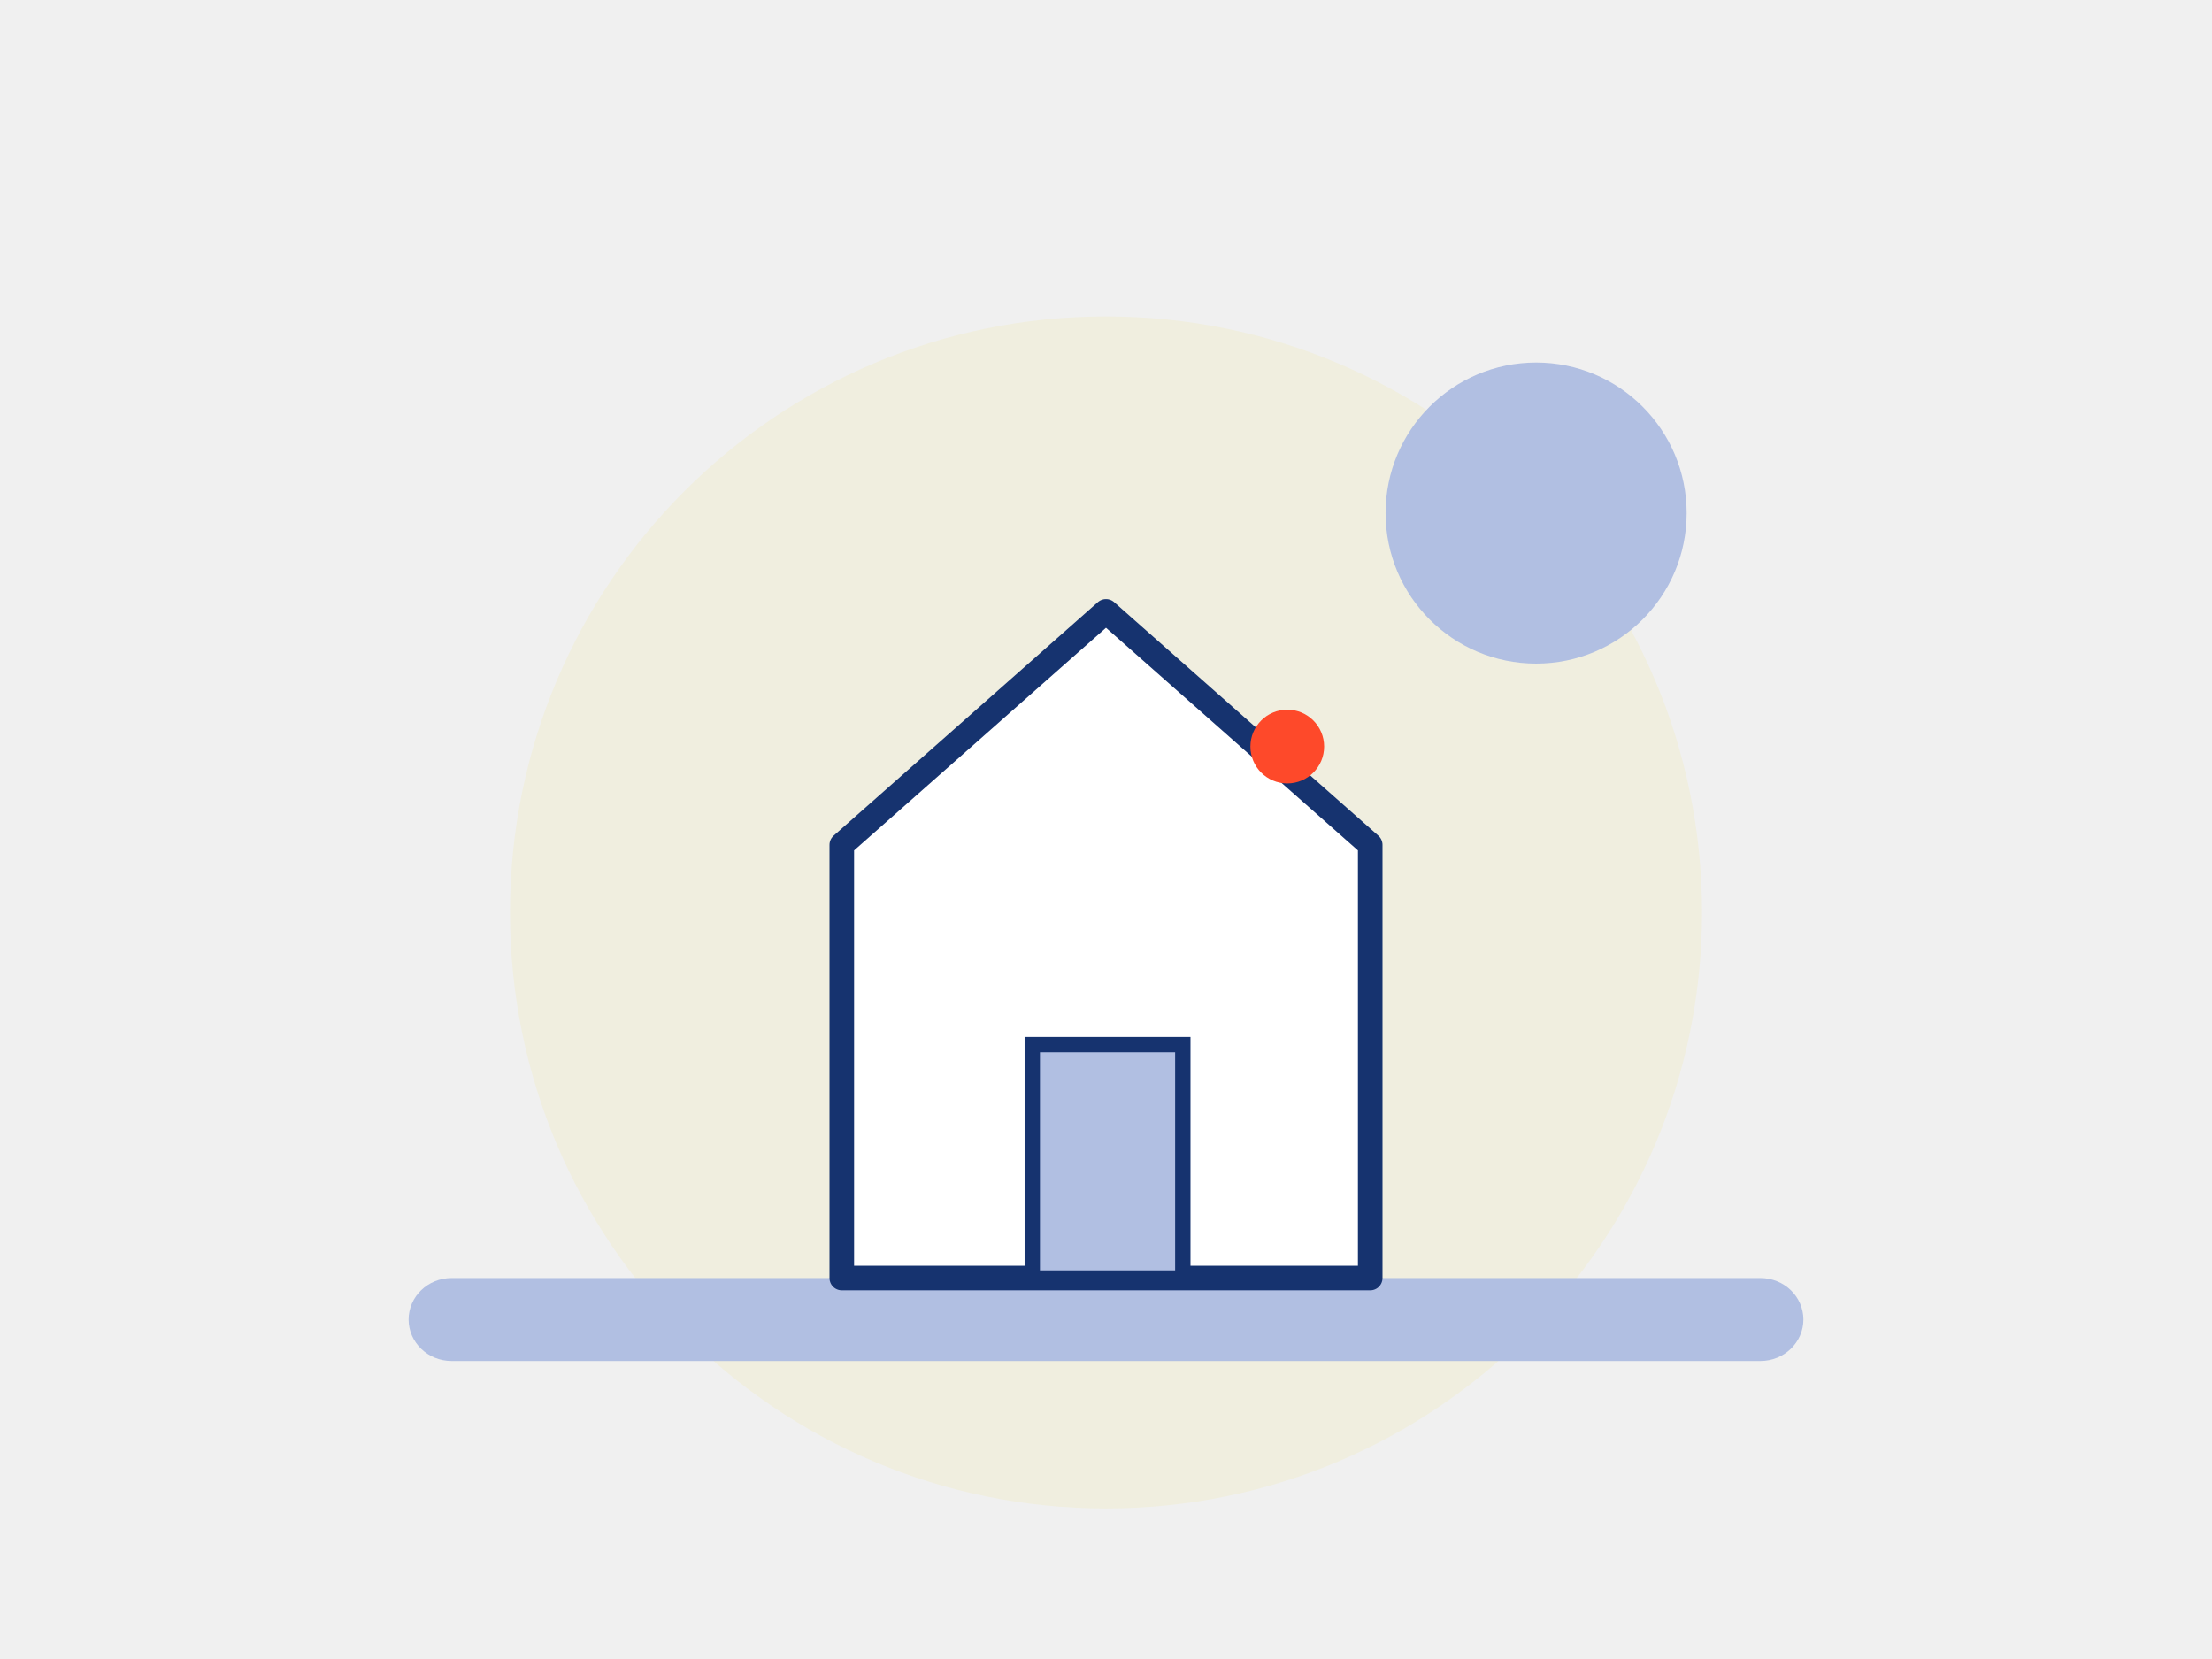
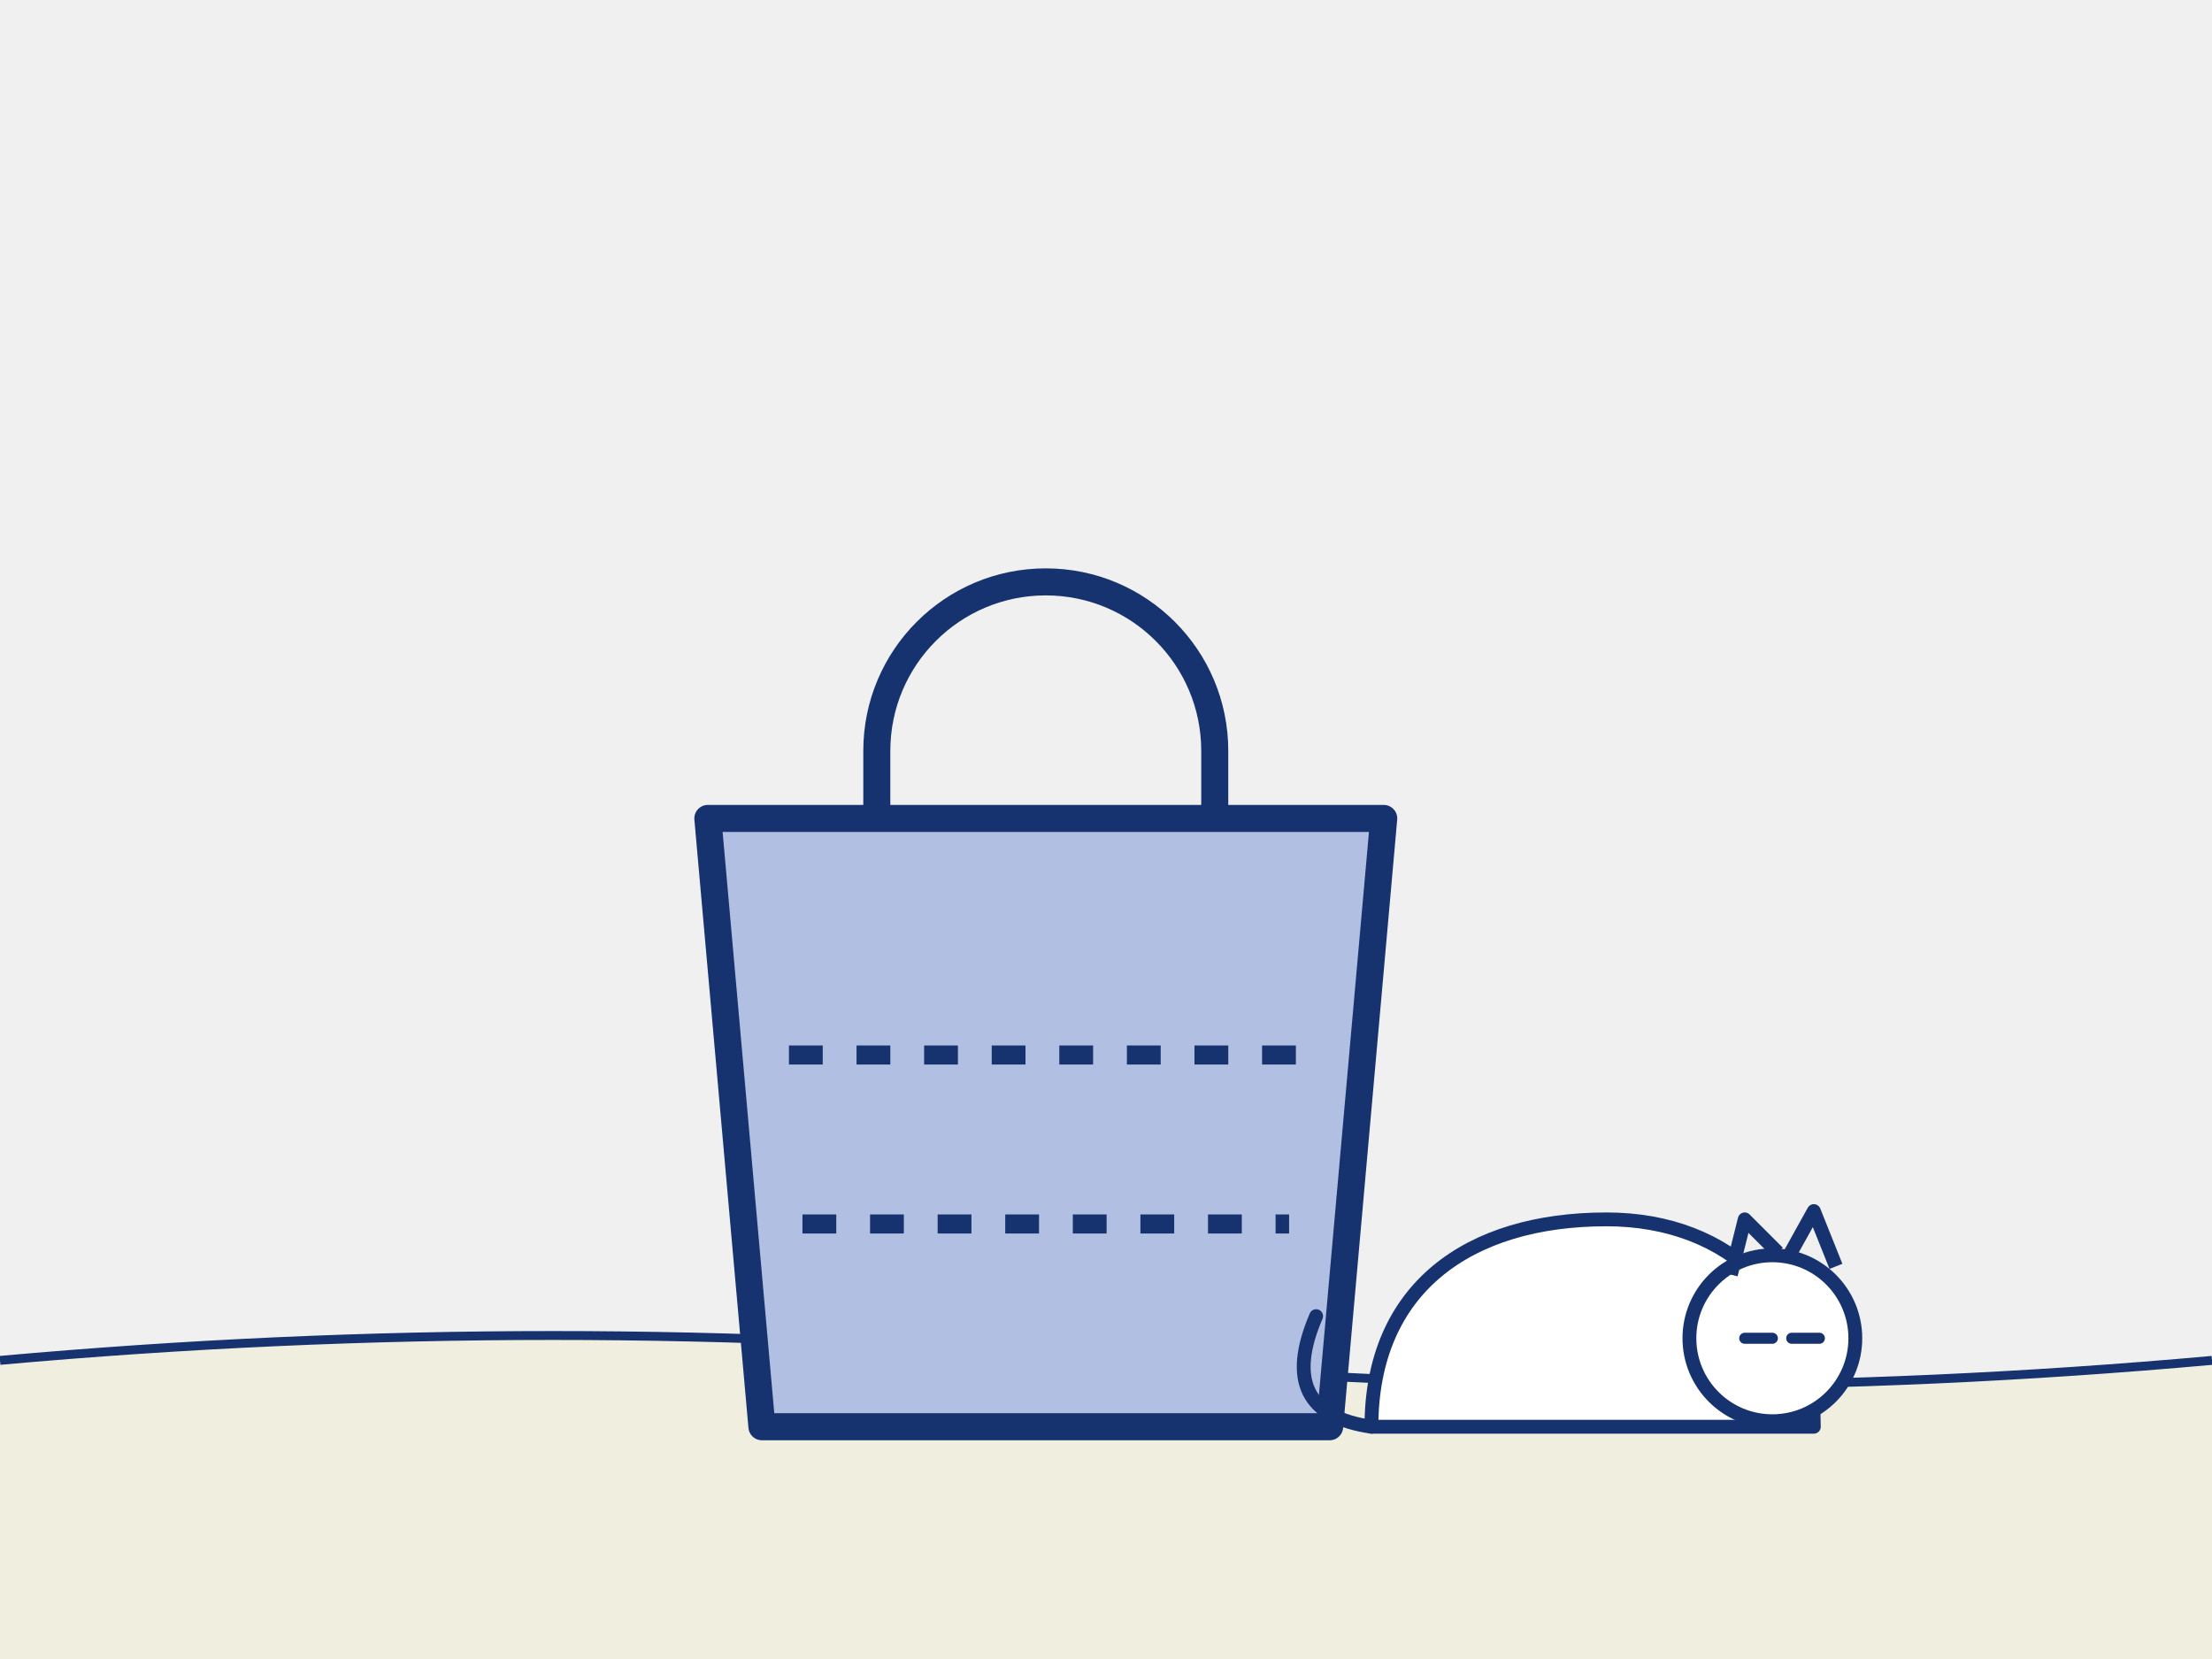
<svg xmlns="http://www.w3.org/2000/svg" viewBox="0 0 720 540" width="720" height="540">
-   <circle cx="360" cy="297" r="194" fill="#F0EEDF" />
-   <circle cx="500" cy="167" r="49" fill="#B1BFE2" />
-   <rect x="133" y="416" width="454" height="27" rx="14" fill="#B1BFE2" />
-   <path d="M274 416V275l86 -76 86 76V416z" fill="#FFFFFF" stroke="#16336F" stroke-width="8" stroke-linejoin="round" />
-   <rect x="336" y="340" width="49" height="76" fill="#B1BFE2" stroke="#16336F" stroke-width="5" />
-   <circle cx="419" cy="243" r="12" fill="#FE492A" />
+   <path d="M0 442.8q180.0 -16.2 360.0 0t360.0 0V540H0z" fill="#F0EEDF" />
+   <path d="M0 442.8q180.0 -16.2 360.0 0t360.0 0" fill="none" stroke="#16336F" stroke-width="2.9" />
+   <path d="M230.4 266.4h220.0l-17.6 198.0h-184.8z" fill="#B1BFE2" stroke="#16336F" stroke-width="8.8" stroke-linejoin="round" />
+   <path d="M285.4 266.4v-22.0a55.0 55.0 0 0 1 110.0 0v22.0" fill="none" stroke="#16336F" stroke-width="8.8" />
+   <path d="M256.8 343.4h167.2M261.2 398.4h158.4" stroke="#16336F" stroke-width="6.2" stroke-dasharray="11.0 11.0" />
+   <path d="M446.4 464.4c0-45.0 31.5-67.5 76.5-67.5c40.5 0 67.5 27.0 67.5 67.5z" fill="#FFFFFF" stroke="#16336F" stroke-width="4.5" stroke-linejoin="round" />
+   <circle cx="576.9" cy="435.6" r="27.0" fill="#FFFFFF" stroke="#16336F" stroke-width="4.5" />
+   <path d="M563.4 414.9l4.5-18.0l10.8 10.8M581.4 410.4l9.0-16.2l7.2 18.0" fill="none" stroke="#16336F" stroke-width="4.5" stroke-linejoin="round" />
+   <path d="M567.9 435.6h9.0M583.2 435.6h9.0" stroke="#16336F" stroke-width="3.6" stroke-linecap="round" />
+   <path d="M446.4 464.4q-31.5 -4.5 -18.0 -36.0" fill="none" stroke="#16336F" stroke-width="4.5" stroke-linecap="round" />
</svg>
